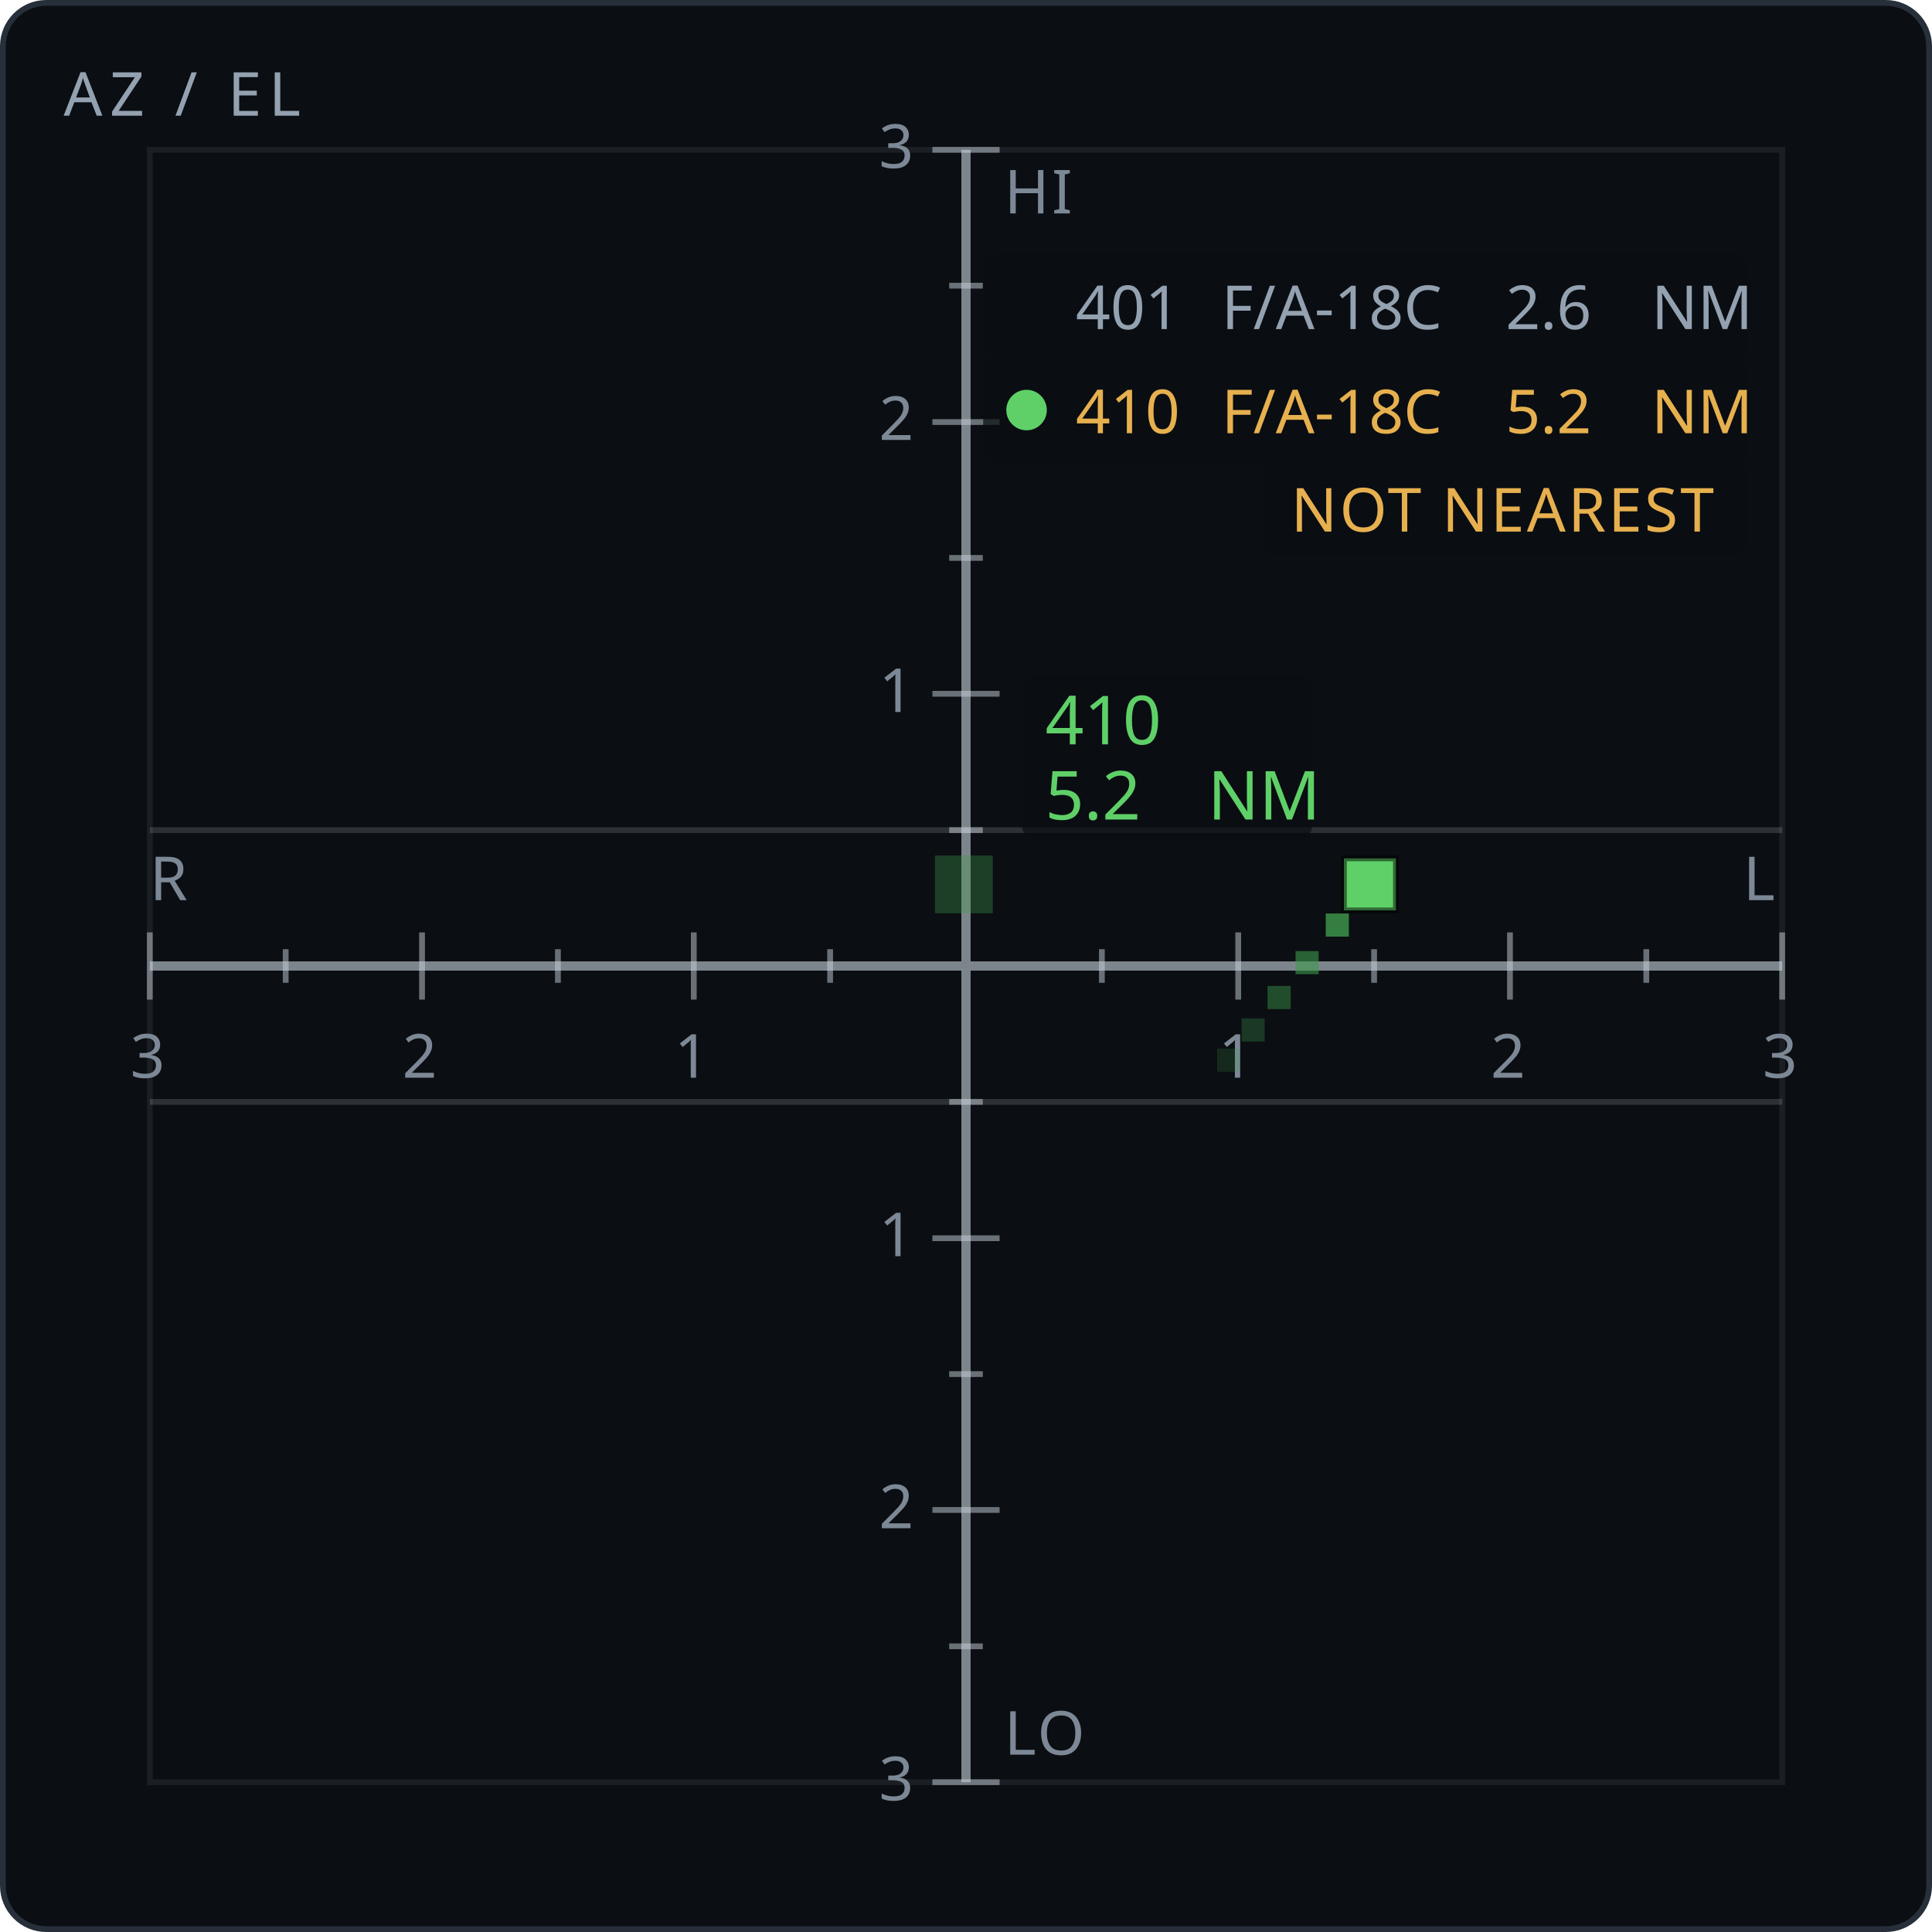
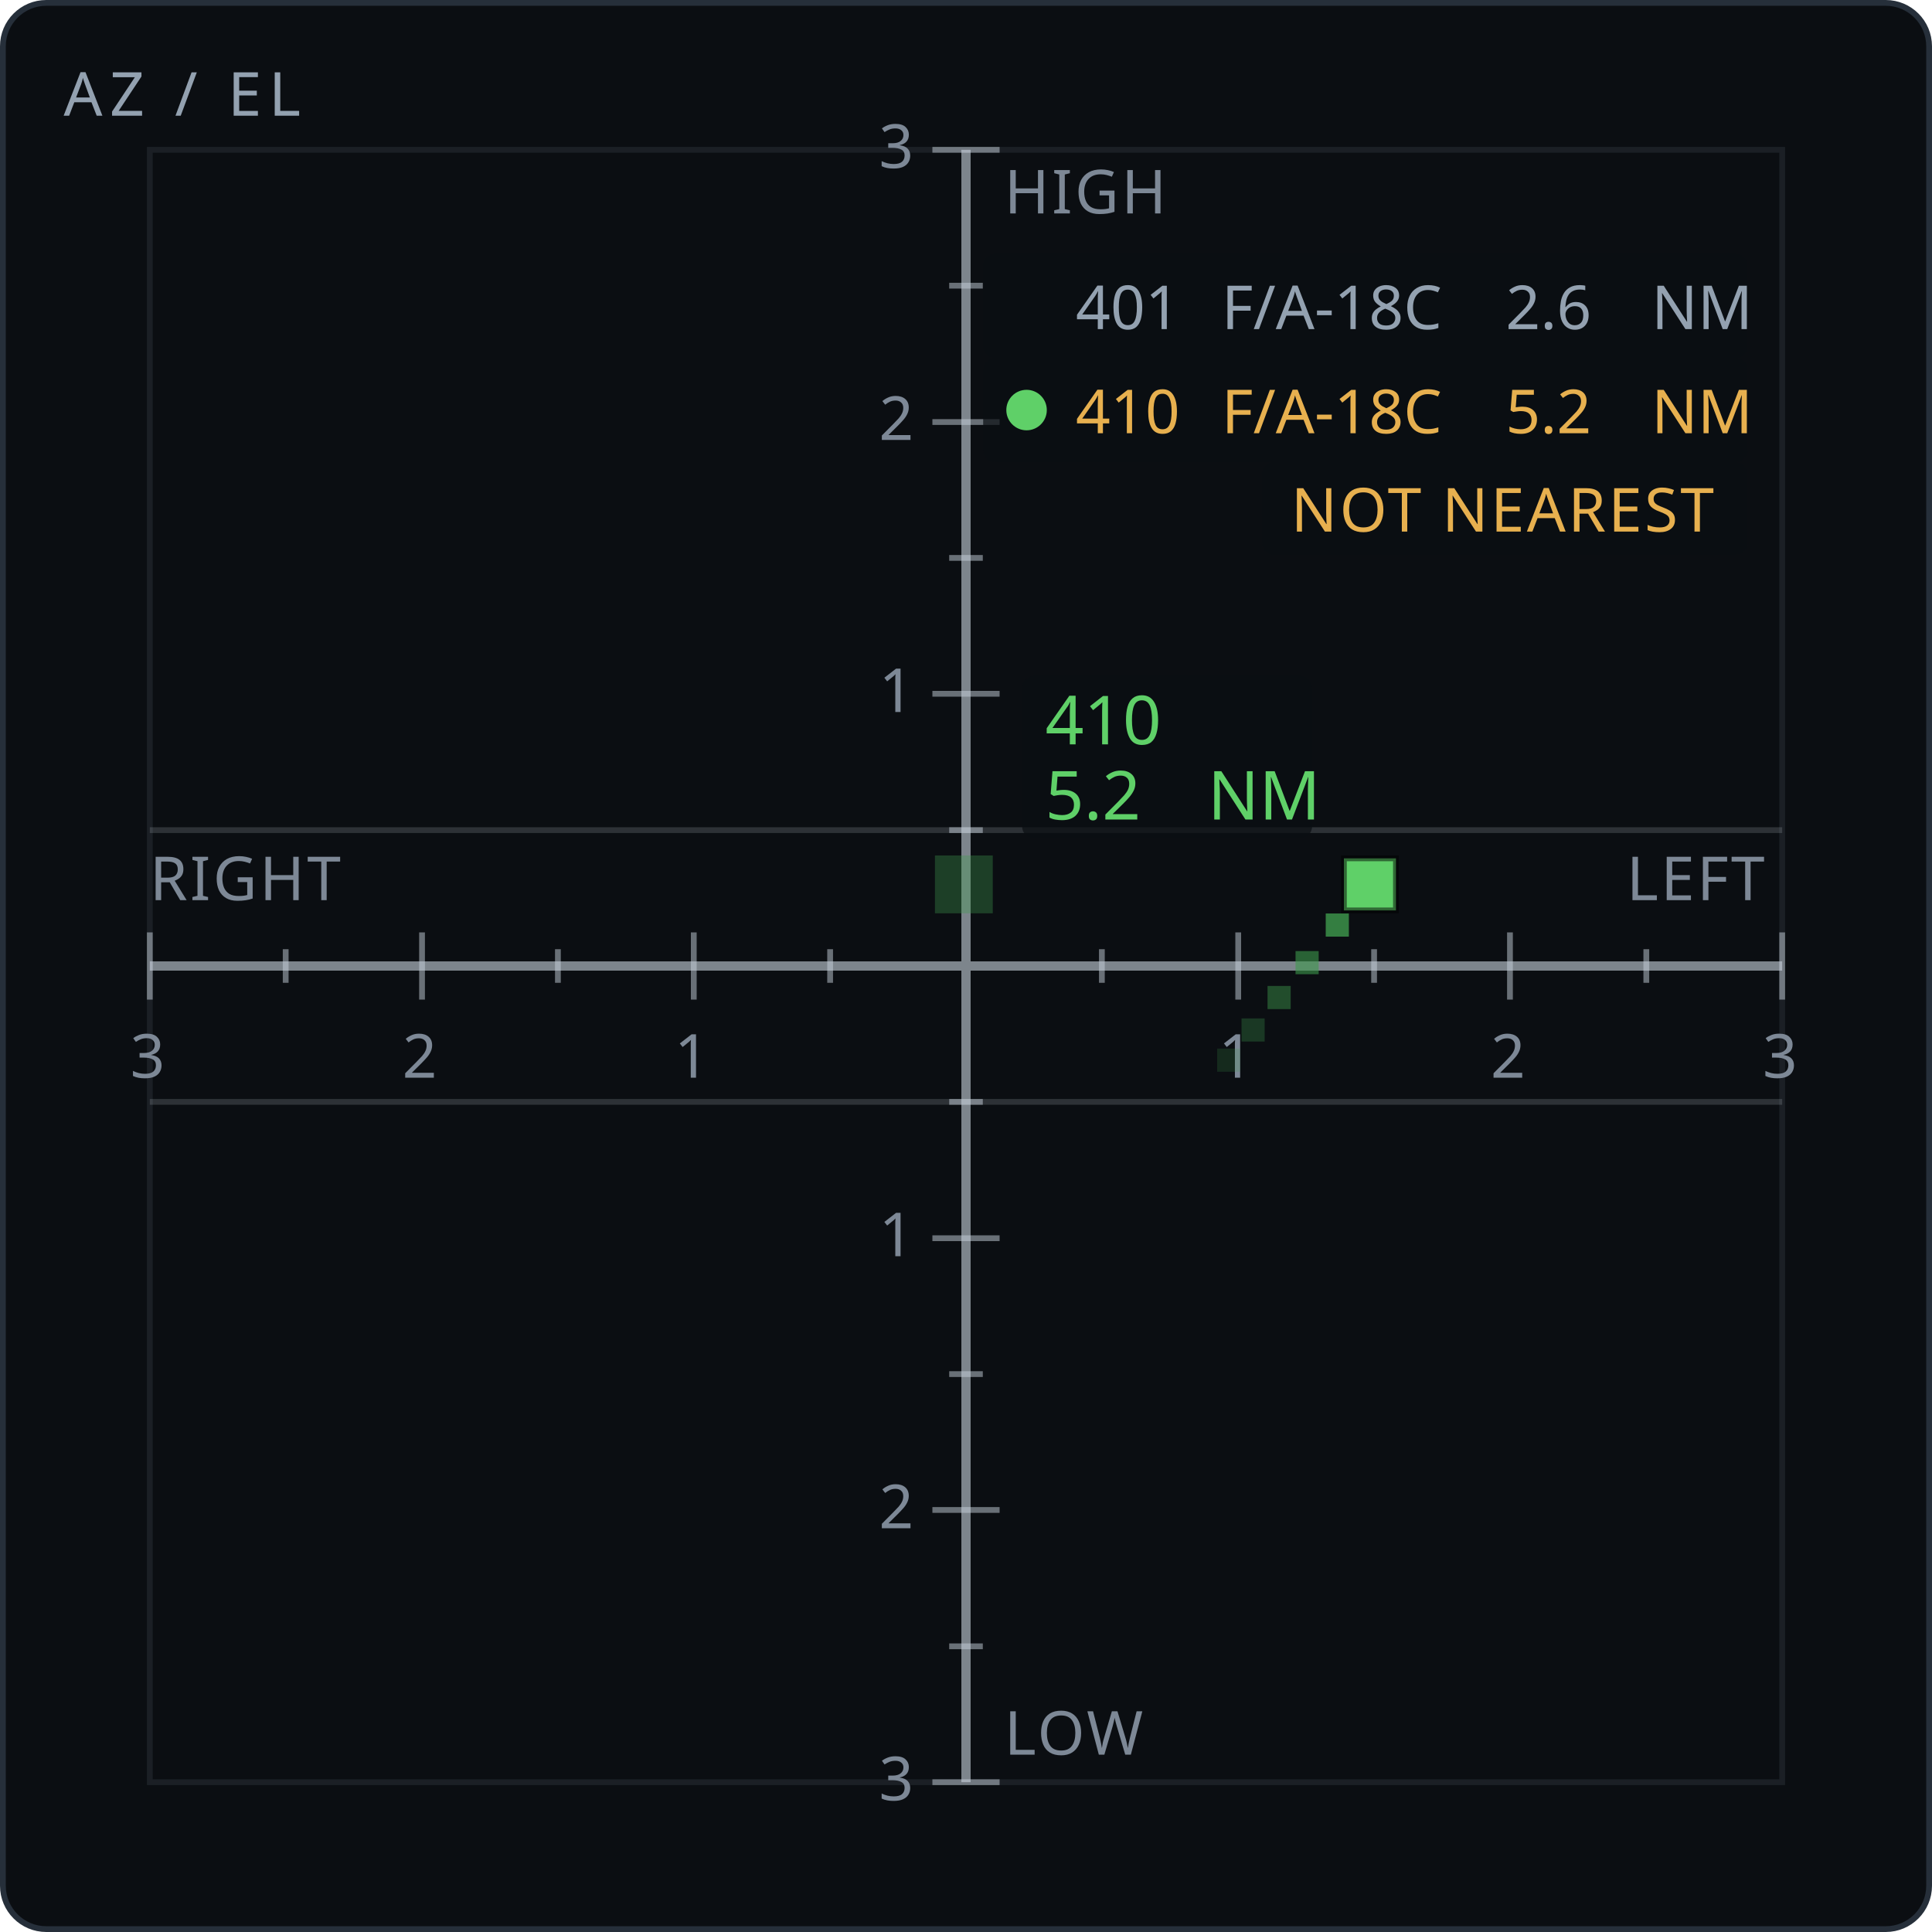
<svg xmlns="http://www.w3.org/2000/svg" width="334" height="334" viewBox="0 0 334 334" fill="none">
  <g id="Scope/AZ EL display / contact=not-nearest">
    <rect id="box" x="0.5" y="0.5" width="333" height="333" rx="7.5" fill="#0B0E12" stroke="#262F3A" stroke-width="1" />
    <g id="span.lbl" transform="translate(11 9)">
      <text id="AZ / EL" fill="#93A1B0" xml:space="preserve" style="white-space: pre" font-family="IBM Plex Mono" font-size="10.5" font-weight="400" letter-spacing="0.12em">
        <tspan x="0" y="11.01">AZ / EL</tspan>
      </text>
    </g>
    <g id="svg" transform="translate(1 1) scale(0.83)">
      <rect x="30" y="30" width="340" height="340" stroke="rgb(147, 161, 176)" fill="none" fill-opacity="1" fill-rule="nonzero" stroke-opacity="0.12" stroke-linecap="butt" stroke-linejoin="miter" stroke-miterlimit="4" opacity="1" stroke-width="1.205" />
      <path d="M370 171.7H30M370 228.3H30" stroke="rgb(201, 211, 221)" fill="none" fill-opacity="1" fill-rule="nonzero" stroke-opacity="0.18" stroke-linecap="butt" stroke-linejoin="miter" stroke-miterlimit="4" opacity="1" stroke-width="1.205" />
      <path d="M370 200H30M200 30V370" stroke="rgb(201, 211, 221)" stroke-opacity="0.6" stroke-width="1.928" fill="none" fill-opacity="1" fill-rule="nonzero" stroke-linecap="butt" stroke-linejoin="miter" stroke-miterlimit="4" opacity="1" />
      <path d="M370.0 193.0v14.0M341.7 196.5v7.0M313.3 193.0v14.0M285.0 196.5v7.0M256.7 193.0v14.0M228.3 196.5v7.0M171.7 196.5v7.0M143.3 193.0v14.0M115.0 196.5v7.0M86.7 193.0v14.0M58.3 196.5v7.0M30.0 193.0v14.0M193.0 370.0h14.0M196.5 341.7h7.0M193.0 313.3h14.0M196.5 285.0h7.0M193.0 256.7h14.0M196.5 228.3h7.0M196.5 171.7h7.0M193.0 143.3h14.0M196.5 115.0h7.0M193.0 86.7h14.0M196.5 58.3h7.0M193.0 30.0h14.0" stroke="rgb(201, 211, 221)" stroke-opacity="0.5" fill="none" fill-opacity="1" fill-rule="nonzero" stroke-linecap="butt" stroke-linejoin="miter" stroke-miterlimit="4" opacity="1" stroke-width="1.205" />
      <line x1="284.1" y1="183.0" x2="286.5" y2="182.1" stroke="rgb(95, 208, 104)" stroke-width="2.169" stroke-linecap="round" fill="rgb(0, 0, 0)" fill-opacity="1" fill-rule="nonzero" stroke-opacity="1" stroke-linejoin="miter" stroke-miterlimit="4" opacity="1" />
    </g>
    <g id="div" transform="translate(1 1)">
      <g id="span.mono" transform="translate(303.73 174.3)">
        <text id="3" fill="#7D8896" xml:space="preserve" style="white-space: pre" font-family="IBM Plex Mono" font-size="10.5" font-weight="400" letter-spacing="0.04em">
          <tspan x="0" y="11.01">3</tspan>
        </text>
      </g>
      <g id="span.mono" transform="translate(256.7 174.3)">
        <text id="2" fill="#7D8896" xml:space="preserve" style="white-space: pre" font-family="IBM Plex Mono" font-size="10.5" font-weight="400" letter-spacing="0.04em">
          <tspan x="0" y="11.01">2</tspan>
        </text>
      </g>
      <g id="span.mono" transform="translate(209.66 174.3)">
        <text id="1" fill="#7D8896" xml:space="preserve" style="white-space: pre" font-family="IBM Plex Mono" font-size="10.5" font-weight="400" letter-spacing="0.04em">
          <tspan x="0" y="11.01">1</tspan>
        </text>
      </g>
      <g id="span.mono" transform="translate(115.59 174.3)">
        <text id="1" fill="#7D8896" xml:space="preserve" style="white-space: pre" font-family="IBM Plex Mono" font-size="10.5" font-weight="400" letter-spacing="0.04em">
          <tspan x="0" y="11.01">1</tspan>
        </text>
      </g>
      <g id="span.mono" transform="translate(68.55 174.3)">
        <text id="2" fill="#7D8896" xml:space="preserve" style="white-space: pre" font-family="IBM Plex Mono" font-size="10.5" font-weight="400" letter-spacing="0.04em">
          <tspan x="0" y="11.01">2</tspan>
        </text>
      </g>
      <g id="span.mono" transform="translate(21.52 174.3)">
        <text id="3" fill="#7D8896" xml:space="preserve" style="white-space: pre" font-family="IBM Plex Mono" font-size="10.5" font-weight="400" letter-spacing="0.04em">
          <tspan x="0" y="11.01">3</tspan>
        </text>
      </g>
      <g id="span.mono" transform="translate(150.95 299.22)">
        <text id="3" fill="#7D8896" xml:space="preserve" style="white-space: pre" font-family="IBM Plex Mono" font-size="10.5" font-weight="400" letter-spacing="0.04em">
          <tspan x="0" y="11.01">3</tspan>
        </text>
      </g>
      <g id="span.mono" transform="translate(150.95 252.19)">
        <text id="2" fill="#7D8896" xml:space="preserve" style="white-space: pre" font-family="IBM Plex Mono" font-size="10.5" font-weight="400" letter-spacing="0.04em">
          <tspan x="0" y="11.01">2</tspan>
        </text>
      </g>
      <g id="span.mono" transform="translate(150.95 205.16)">
        <text id="1" fill="#7D8896" xml:space="preserve" style="white-space: pre" font-family="IBM Plex Mono" font-size="10.5" font-weight="400" letter-spacing="0.04em">
          <tspan x="0" y="11.01">1</tspan>
        </text>
      </g>
      <g id="span.mono" transform="translate(150.95 111.08)">
        <text id="1" fill="#7D8896" xml:space="preserve" style="white-space: pre" font-family="IBM Plex Mono" font-size="10.5" font-weight="400" letter-spacing="0.04em">
          <tspan x="0" y="11.01">1</tspan>
        </text>
      </g>
      <g id="span.mono" transform="translate(150.95 64.05)">
        <text id="2" fill="#7D8896" xml:space="preserve" style="white-space: pre" font-family="IBM Plex Mono" font-size="10.5" font-weight="400" letter-spacing="0.04em">
          <tspan x="0" y="11.01">2</tspan>
        </text>
      </g>
      <g id="span.mono" transform="translate(150.95 17.02)">
        <text id="3" fill="#7D8896" xml:space="preserve" style="white-space: pre" font-family="IBM Plex Mono" font-size="10.5" font-weight="400" letter-spacing="0.04em">
          <tspan x="0" y="11.01">3</tspan>
        </text>
      </g>
      <g id="span.mono" transform="translate(24.89 143.61)">
-         <text id="R" fill="#7D8896" xml:space="preserve" style="white-space: pre" font-family="IBM Plex Mono" font-size="10.5" font-weight="400" letter-spacing="0.04em">
-           <tspan x="0" y="11.01">R</tspan>
+         <text id="RIGHT" fill="#7D8896" xml:space="preserve" style="white-space: pre" font-family="IBM Plex Mono" font-size="10.5" font-weight="400" letter-spacing="0.04em">
+           <tspan x="0" y="11.01">RIGHT</tspan>
        </text>
      </g>
-       <g id="span.mono" transform="translate(300.36 143.61)">
-         <text id="L" fill="#7D8896" xml:space="preserve" style="white-space: pre" font-family="IBM Plex Mono" font-size="10.5" font-weight="400" letter-spacing="0.04em">
-           <tspan x="0" y="11.01">L</tspan>
+       <g id="span.mono" transform="translate(280.2 143.61)">
+         <text id="LEFT" fill="#7D8896" xml:space="preserve" style="white-space: pre" font-family="IBM Plex Mono" font-size="10.5" font-weight="400" letter-spacing="0.04em">
+           <tspan x="0" y="11.01">LEFT</tspan>
        </text>
      </g>
      <g id="span.mono" transform="translate(172.63 24.89)">
-         <text id="HI" fill="#7D8896" xml:space="preserve" style="white-space: pre" font-family="IBM Plex Mono" font-size="10.5" font-weight="400" letter-spacing="0.04em">
-           <tspan x="0" y="11.01">HI</tspan>
+         <text id="HIGH" fill="#7D8896" xml:space="preserve" style="white-space: pre" font-family="IBM Plex Mono" font-size="10.5" font-weight="400" letter-spacing="0.04em">
+           <tspan x="0" y="11.01">HIGH</tspan>
        </text>
      </g>
      <g id="span.mono" transform="translate(172.63 291.34)">
-         <text id="LO" fill="#7D8896" xml:space="preserve" style="white-space: pre" font-family="IBM Plex Mono" font-size="10.5" font-weight="400" letter-spacing="0.04em">
-           <tspan x="0" y="11.01">LO</tspan>
+         <text id="LOW" fill="#7D8896" xml:space="preserve" style="white-space: pre" font-family="IBM Plex Mono" font-size="10.5" font-weight="400" letter-spacing="0.04em">
+           <tspan x="0" y="11.01">LOW</tspan>
        </text>
      </g>
      <g id="span" transform="translate(160.63 146.89)" opacity="0.35">
        <rect id="fill" width="10" height="10" fill="#3E9A4C" />
      </g>
      <g id="span" transform="translate(228.19 156.92)" opacity="0.8">
        <rect id="fill" width="4" height="4" fill="#3E9A4C" />
      </g>
      <g id="span" transform="translate(222.97 163.42)" opacity="0.6">
        <rect id="fill" width="4" height="4" fill="#3E9A4C" />
      </g>
      <g id="span" transform="translate(218.13 169.45)" opacity="0.45">
        <rect id="fill" width="4" height="4" fill="#3E9A4C" />
      </g>
      <g id="span" transform="translate(213.63 175.06)" opacity="0.3">
        <rect id="fill" width="4" height="4" fill="#3E9A4C" />
      </g>
      <g id="span" transform="translate(209.42 180.28)" opacity="0.2">
        <rect id="fill" width="4" height="4" fill="#3E9A4C" />
      </g>
      <g id="span" transform="translate(230.83 146.89)">
        <rect id="box" x="0.5" y="0.5" width="9" height="9" fill="#5FD068" stroke="#000000" stroke-opacity="0.5" stroke-width="1" />
      </g>
      <g id="span.mono" transform="translate(175.7 115.89)">
        <rect id="fill" width="50.13" height="28" rx="2" fill="#0B0E12" fill-opacity="0.72" />
        <text id="410" fill="#5FD068" xml:space="preserve" style="white-space: pre" font-family="IBM Plex Mono" font-size="11.7" font-weight="400" letter-spacing="0em">
          <tspan x="4" y="11.79">410</tspan>
        </text>
        <g id="div" transform="translate(4 14)">
          <text id="5.2" fill="#5FD068" xml:space="preserve" style="white-space: pre" font-family="IBM Plex Mono" font-size="11.7" font-weight="400" letter-spacing="0em">
            <tspan x="0" y="10.79">5.2</tspan>
          </text>
          <text id="NM" fill="#5FD068" xml:space="preserve" style="white-space: pre" font-family="IBM Plex Mono" font-size="11.7" font-weight="400" letter-spacing="0em">
            <tspan x="28.08" y="10.79">NM</tspan>
          </text>
        </g>
      </g>
      <g id="401" transform="translate(153.63 139.89)" />
      <g id="410" transform="translate(223.83 139.89)" />
    </g>
    <g id="AZ/EL tracks" transform="translate(169.97 43.89)">
      <g id="button">
        <rect id="fill" width="132.14" height="18" rx="2" fill="#0B0E12" fill-opacity="0.72" />
        <g id="span" transform="translate(4 5.5)" />
        <g id="span" transform="translate(16 0)">
          <text id="401" fill="#93A1B0" xml:space="preserve" style="white-space: pre" font-family="IBM Plex Mono" font-size="10.5" font-weight="400" letter-spacing="0em">
            <tspan x="0" y="13.01">401</tspan>
          </text>
          <text id="F/A-18C" fill="#93A1B0" xml:space="preserve" style="white-space: pre" font-family="IBM Plex Mono" font-size="10.5" font-weight="400" letter-spacing="0em">
            <tspan x="25.22" y="13.01">F/A-18C</tspan>
          </text>
        </g>
        <g id="span" transform="translate(90.33 0)">
          <text id="2.6" fill="#93A1B0" xml:space="preserve" style="white-space: pre" font-family="IBM Plex Mono" font-size="10.5" font-weight="400" letter-spacing="0em">
            <tspan x="0" y="13.01">2.6</tspan>
          </text>
          <text id="NM" fill="#93A1B0" xml:space="preserve" style="white-space: pre" font-family="IBM Plex Mono" font-size="10.5" font-weight="400" letter-spacing="0em">
            <tspan x="25.21" y="13.01">NM</tspan>
          </text>
        </g>
      </g>
      <g id="button" transform="translate(0 18)">
        <rect id="fill" width="132.14" height="18" rx="2" fill="#0B0E12" fill-opacity="0.72" />
        <g id="span" transform="translate(4 5.5)">
          <rect id="fill" width="7" height="7" rx="3.5" fill="#5FD068" />
        </g>
        <g id="span" transform="translate(16 0)">
          <text id="410" fill="#E7B04F" xml:space="preserve" style="white-space: pre" font-family="IBM Plex Mono" font-size="10.5" font-weight="400" letter-spacing="0em">
            <tspan x="0" y="13.01">410</tspan>
          </text>
          <text id="F/A-18C" fill="#E7B04F" xml:space="preserve" style="white-space: pre" font-family="IBM Plex Mono" font-size="10.5" font-weight="400" letter-spacing="0em">
            <tspan x="25.22" y="13.01">F/A-18C</tspan>
          </text>
        </g>
        <g id="span" transform="translate(90.33 0)">
          <text id="5.2" fill="#E7B04F" xml:space="preserve" style="white-space: pre" font-family="IBM Plex Mono" font-size="10.5" font-weight="400" letter-spacing="0em">
            <tspan x="0" y="13.01">5.2</tspan>
          </text>
          <text id="NM" fill="#E7B04F" xml:space="preserve" style="white-space: pre" font-family="IBM Plex Mono" font-size="10.5" font-weight="400" letter-spacing="0em">
            <tspan x="25.21" y="13.01">NM</tspan>
          </text>
        </g>
      </g>
      <g id="div" transform="translate(0 36)">
        <g id="span" transform="translate(48.22 0)">
          <rect id="fill" width="83.92" height="16" rx="2" fill="#0B0E12" fill-opacity="0.72" />
          <text id="NOT NEAREST" fill="#E7B04F" xml:space="preserve" style="white-space: pre" font-family="IBM Plex Mono" font-size="10.5" font-weight="400" letter-spacing="0.04em">
            <tspan x="5" y="12.01">NOT NEAREST</tspan>
          </text>
        </g>
      </g>
    </g>
  </g>
</svg>
